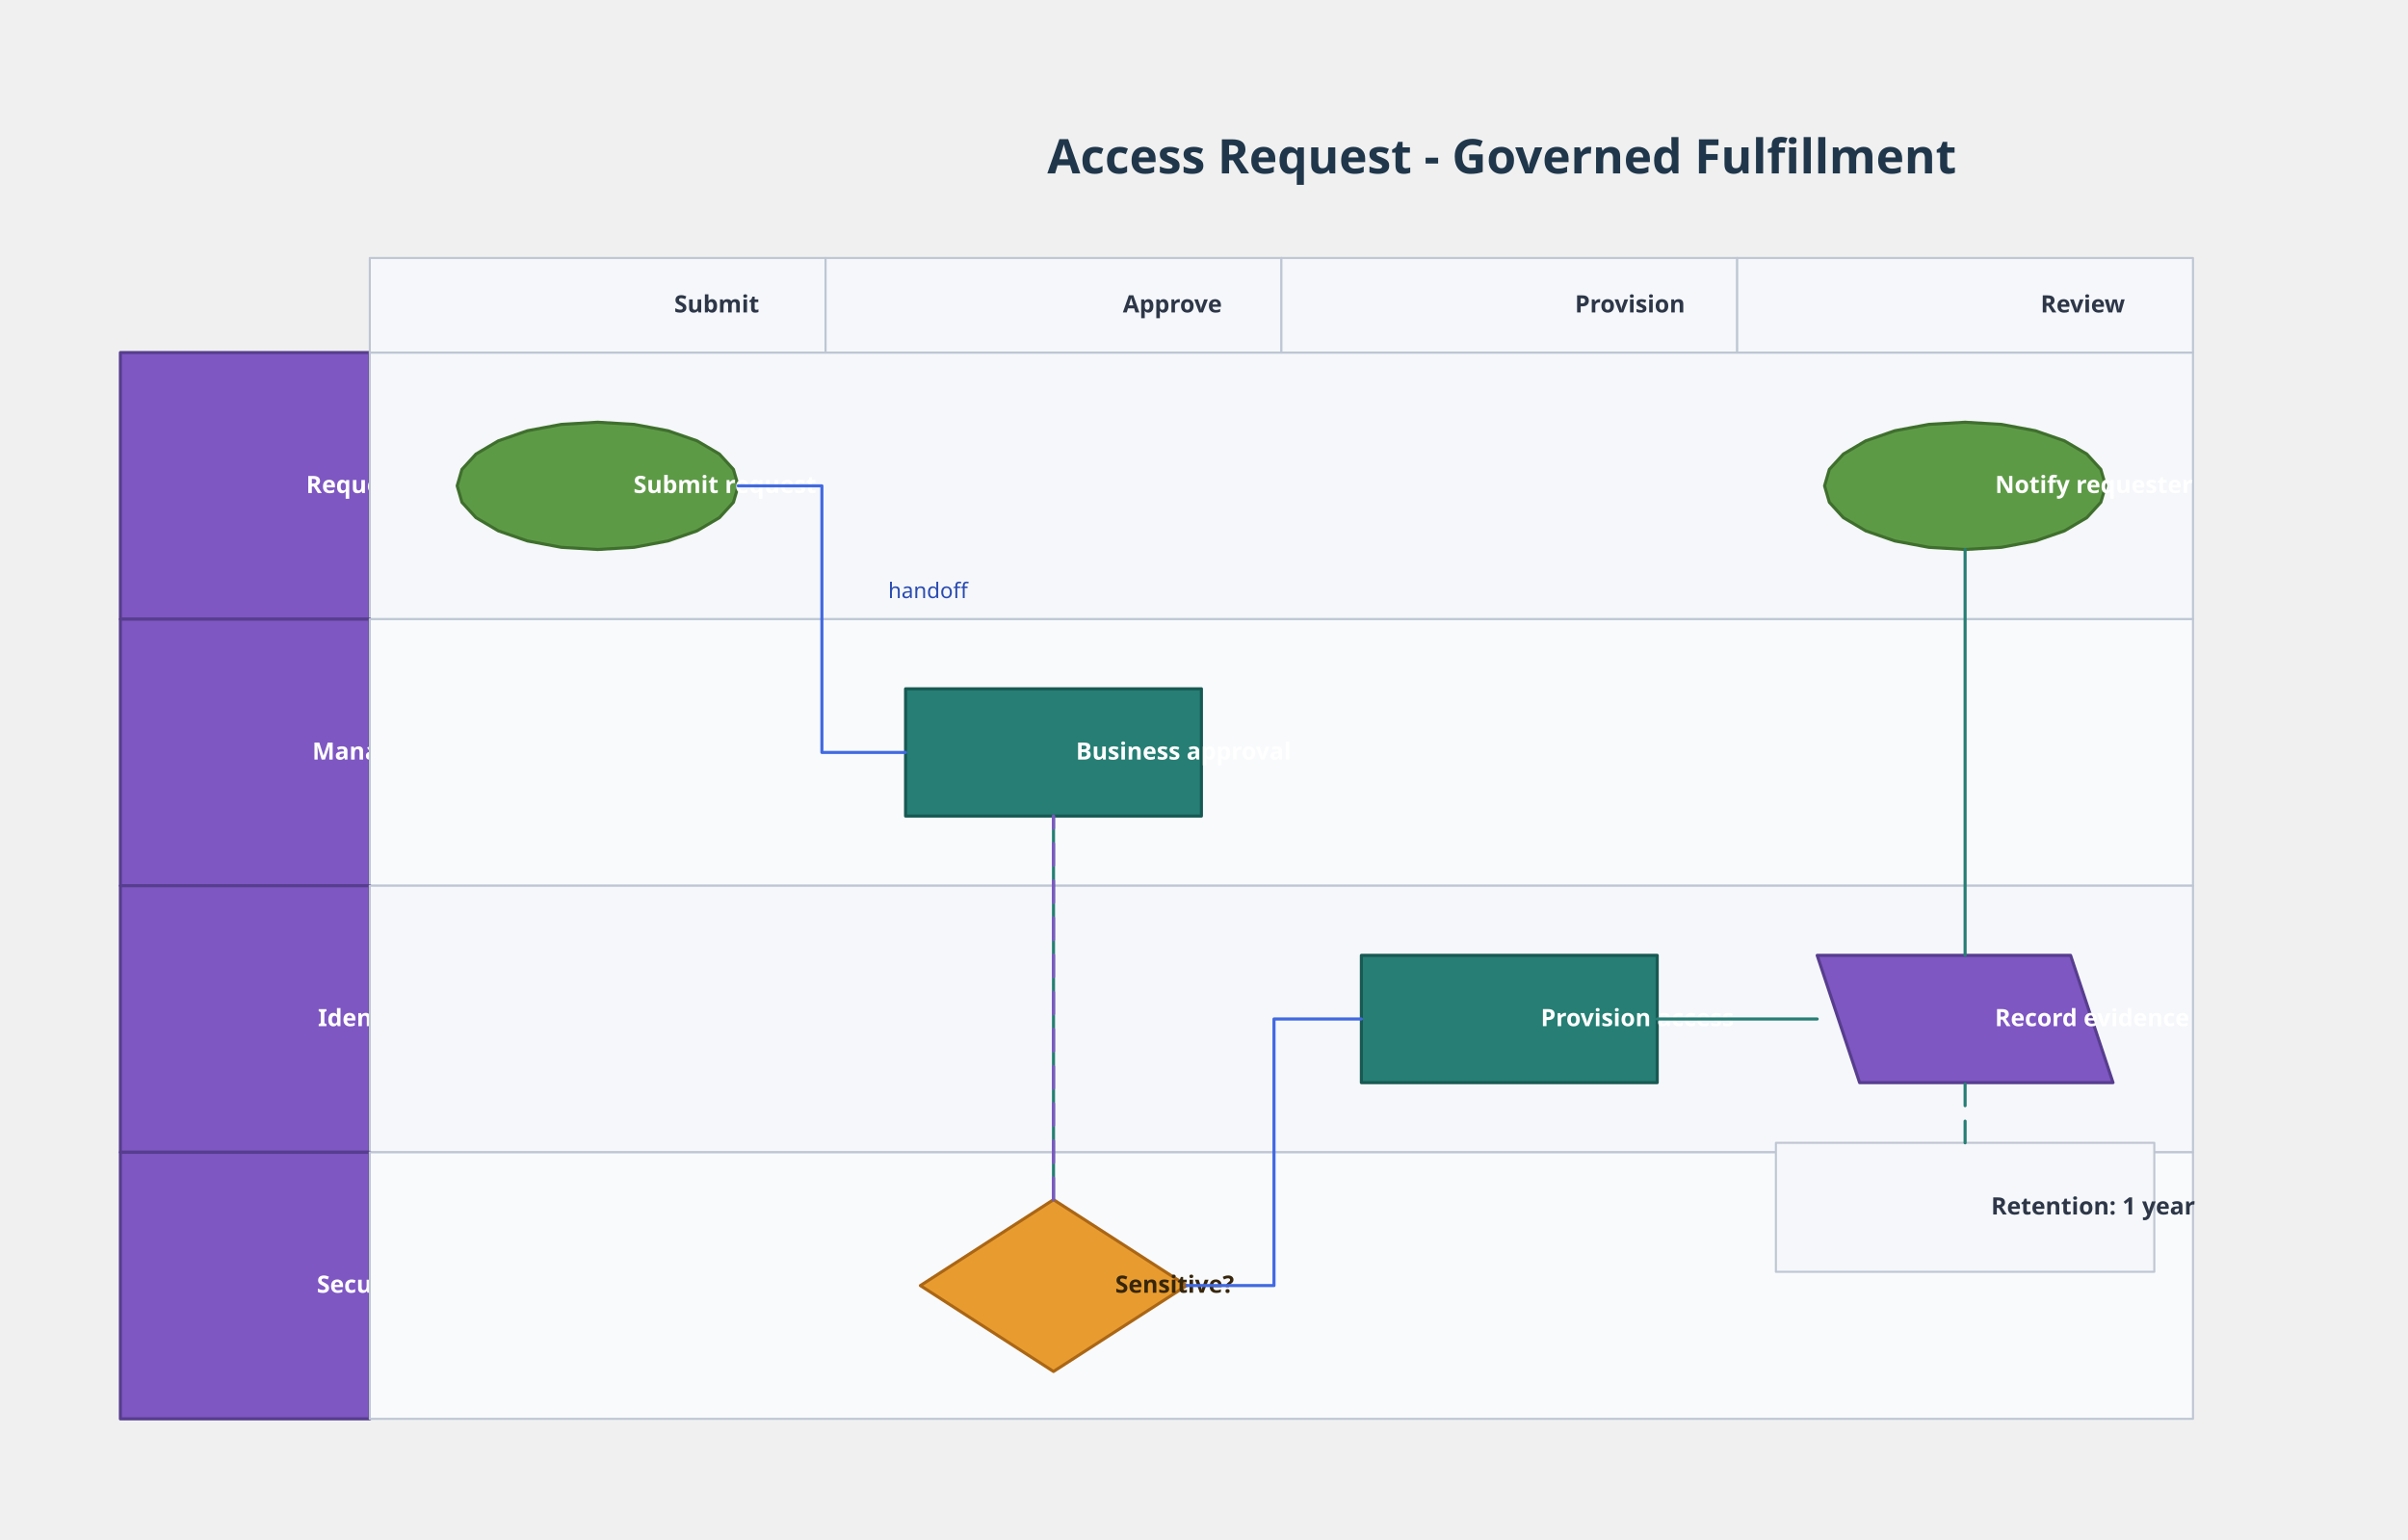
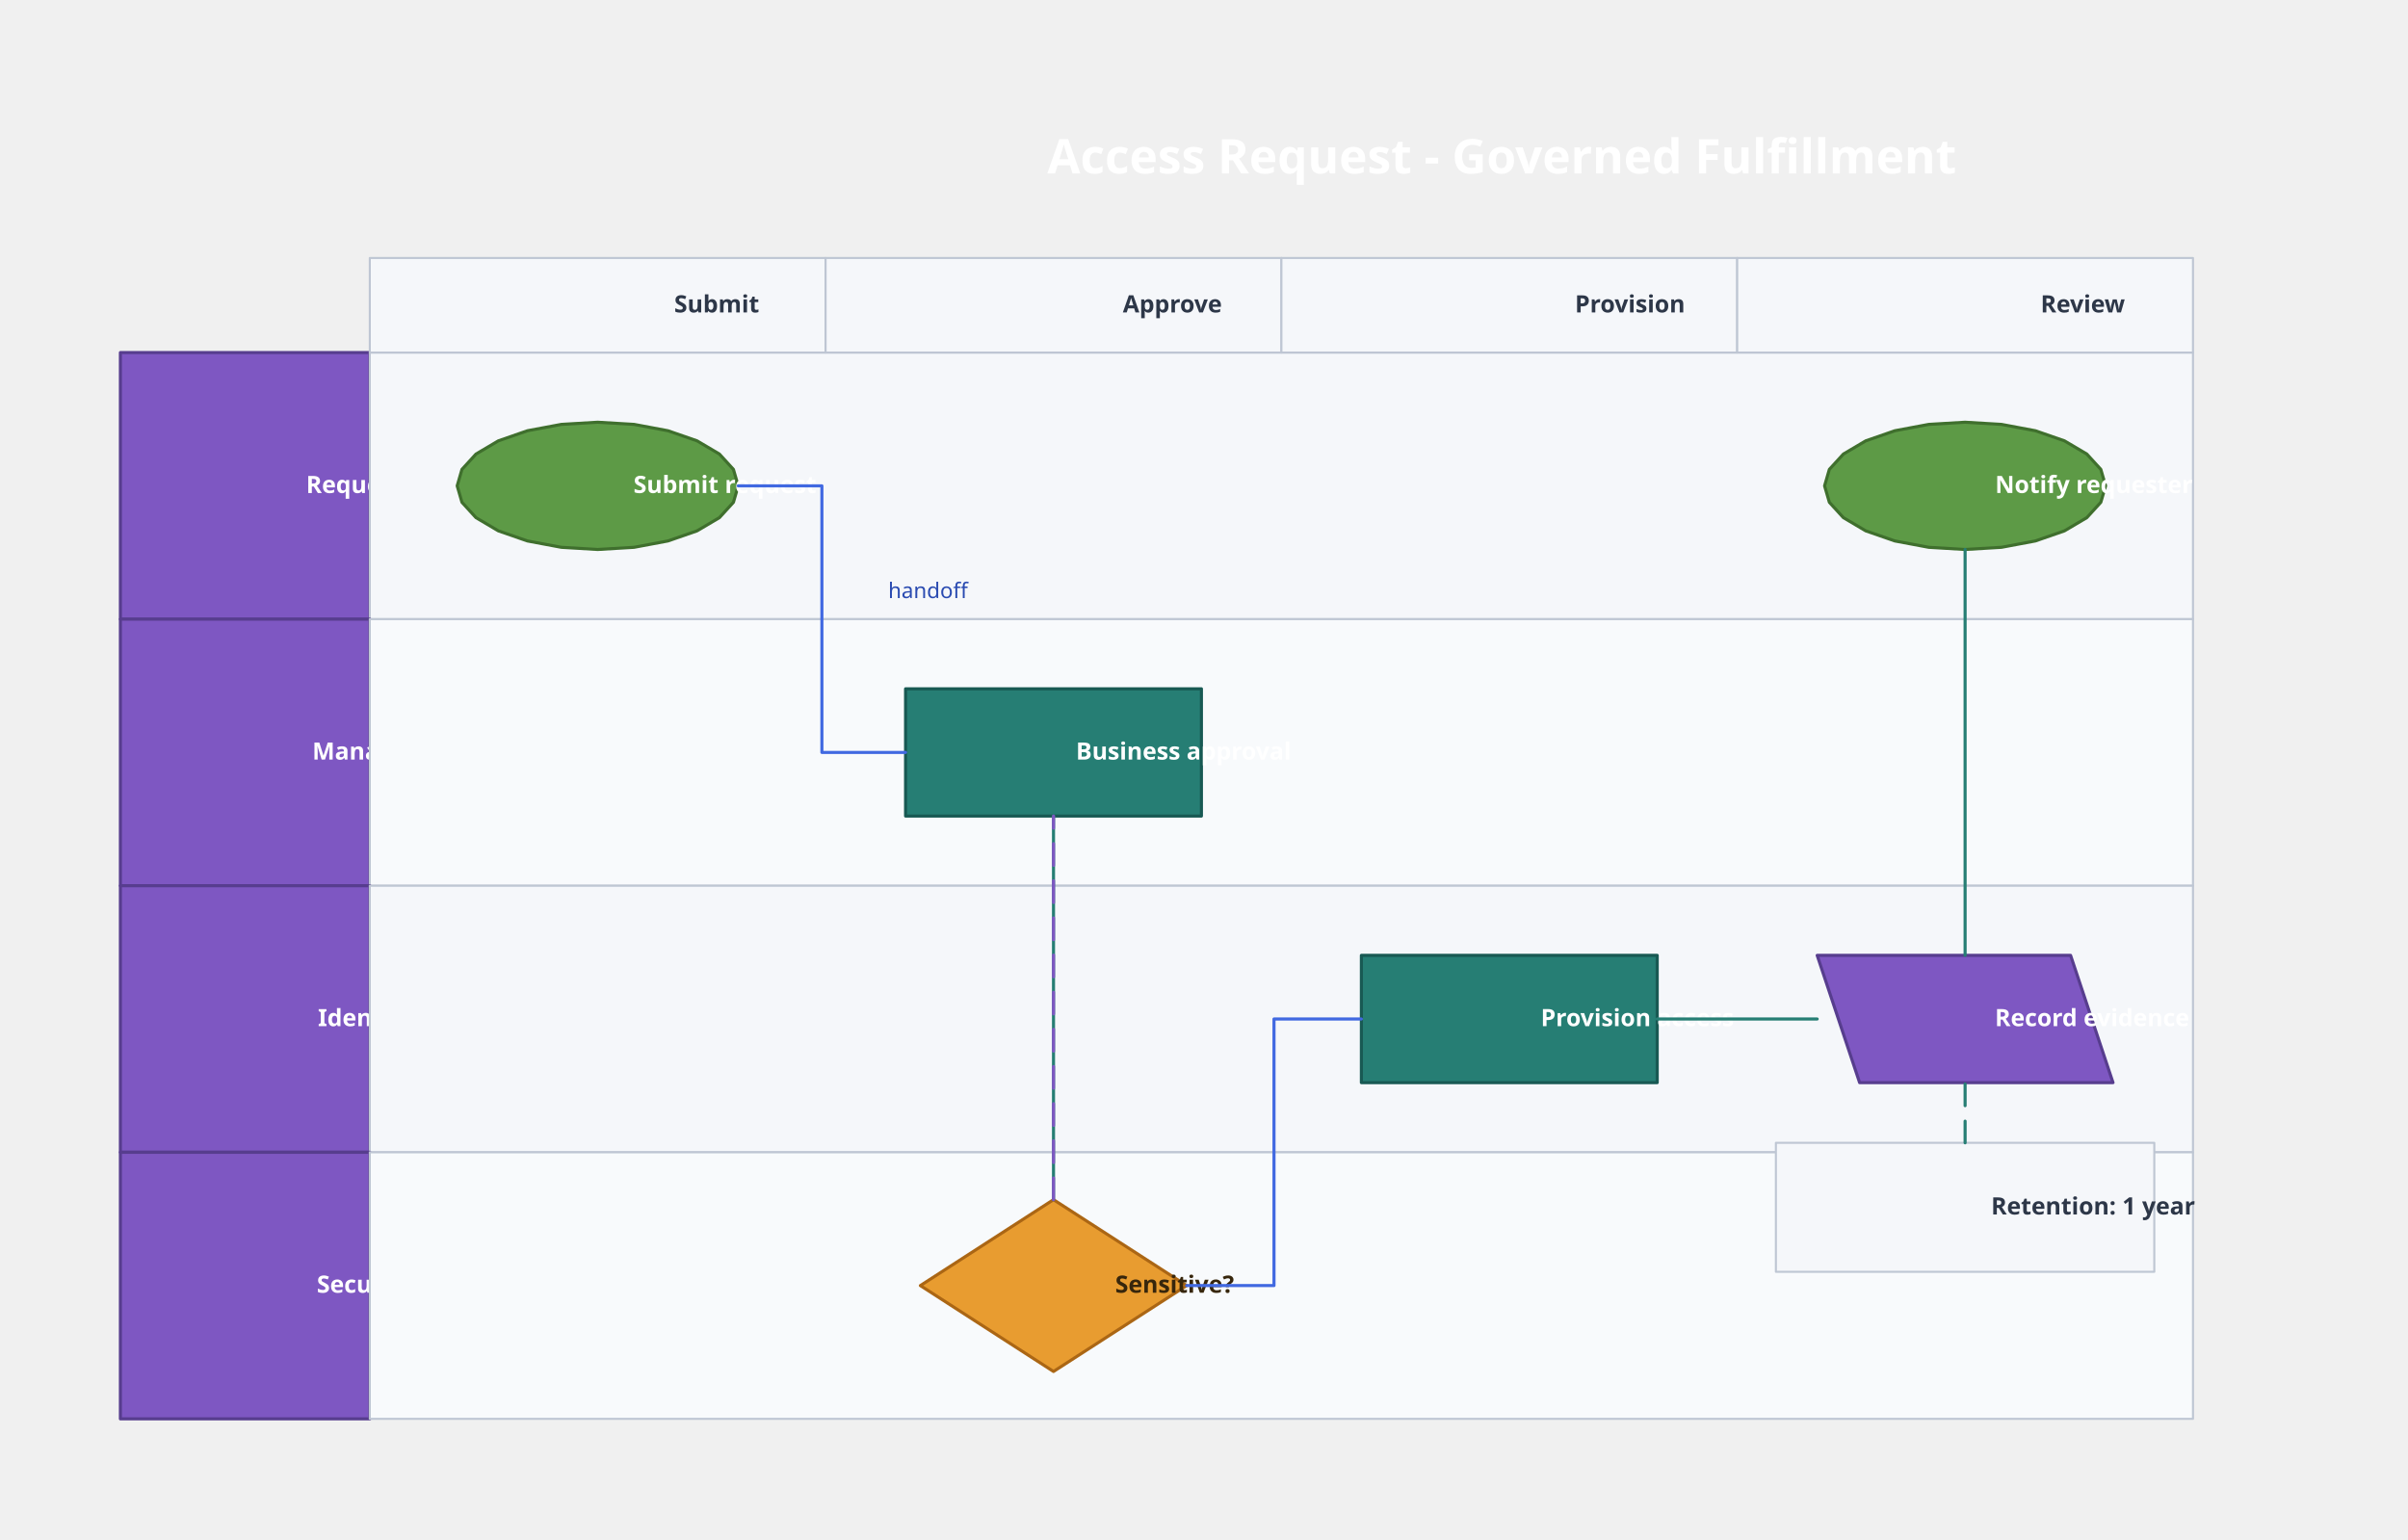
<svg xmlns="http://www.w3.org/2000/svg" xmlns:ns1="http://schemas.microsoft.com/visio/2003/SVGExtensions/" xmlns:xlink="http://www.w3.org/1999/xlink" width="14in" height="8.95in" viewBox="0 0 1008 644.4" xml:space="preserve" color-interpolation-filters="sRGB" class="st21">
  <ns1:documentProperties ns1:langID="1033" ns1:metric="true" ns1:viewMarkup="false" />
  <style type="text/css">
	
		.st1 {fill:#7e57c2;stroke:#573d8e;stroke-linecap:round;stroke-linejoin:round;stroke-width:1.296}
		.st2 {fill:#ffffff;font-family:Calibri;font-size:0.833em;font-weight:bold}
		.st3 {fill:#f5f7fa;stroke:#bec6d3;stroke-linecap:round;stroke-linejoin:round;stroke-width:0.864}
		.st4 {fill:#f8fafc;stroke:#bec6d3;stroke-linecap:round;stroke-linejoin:round;stroke-width:0.864}
		.st5 {fill:#2d3748;font-family:Calibri;font-size:0.833em;font-weight:bold}
		.st6 {fill:#5d9a46;stroke:#3f6f2d;stroke-linecap:round;stroke-linejoin:round;stroke-width:1.296}
		.st7 {fill:#267e74;stroke:#185953;stroke-linecap:round;stroke-linejoin:round;stroke-width:1.296}
		.st8 {fill:#e89c30;stroke:#ab6614;stroke-linecap:round;stroke-linejoin:round;stroke-width:1.296}
		.st9 {fill:#37260c;font-family:Calibri;font-size:0.833em;font-weight:bold}
		.st10 {fill:none;stroke:none;stroke-linecap:round;stroke-linejoin:round;stroke-width:1}
- 		.st11 {fill:#20374b;font-family:Calibri;font-size:1.667em;font-weight:bold}
+ 		.st11 {fill:#ffffff;font-family:Calibri;font-size:1.667em;font-weight:bold}
		.st12 {fill:none}
		.st13 {stroke:#4169e1;stroke-linecap:round;stroke-linejoin:round;stroke-width:1.296}
		.st14 {fill:#4169e1;fill-opacity:1;stroke:#4169e1;stroke-opacity:1;stroke-width:0.34}
		.st15 {fill:#2a4bb1;font-family:Calibri;font-size:0.75em}
		.st16 {stroke:#267e74;stroke-linecap:round;stroke-linejoin:round;stroke-width:1.296}
		.st17 {fill:#267e74;fill-opacity:1;stroke:#267e74;stroke-opacity:1;stroke-width:0.34}
		.st18 {stroke:#7e57c2;stroke-dasharray:9.072,6.48;stroke-linecap:round;stroke-linejoin:round;stroke-width:1.296}
		.st19 {fill:#7e57c2;fill-opacity:1;stroke:#7e57c2;stroke-opacity:1;stroke-width:0.34}
		.st20 {stroke:#267e74;stroke-dasharray:9.072,6.48;stroke-linecap:round;stroke-linejoin:round;stroke-width:1.296}
		.st21 {fill:none;fill-rule:evenodd;font-size:12px;overflow:visible;stroke-linecap:square;stroke-miterlimit:3}
	
	</style>
  <defs id="Markers">
    <g id="lend13">
      <path d="M 3 1 L 0 0 L 3 -1 L 3 1 " style="stroke:none" />
    </g>
    <marker id="mrkr13-61" class="st14" ns1:arrowType="13" ns1:arrowSize="2" ns1:setback="8.83333" refX="-8.833" orient="auto" markerUnits="strokeWidth" overflow="visible">
      <use xlink:href="#lend13" transform="scale(-2.944444,-2.944444) " />
    </marker>
    <marker id="mrkr13-67" class="st17" ns1:arrowType="13" ns1:arrowSize="2" ns1:setback="8.83333" refX="-8.833" orient="auto" markerUnits="strokeWidth" overflow="visible">
      <use xlink:href="#lend13" transform="scale(-2.944444,-2.944444) " />
    </marker>
    <marker id="mrkr13-72" class="st19" ns1:arrowType="13" ns1:arrowSize="2" ns1:setback="8.83333" refX="-8.833" orient="auto" markerUnits="strokeWidth" overflow="visible">
      <use xlink:href="#lend13" transform="scale(-2.944444,-2.944444) " />
    </marker>
  </defs>
  <g ns1:mID="0" ns1:index="1" ns1:groupContext="foregroundPage">
    <ns1:userDefs>
      <ns1:ud ns1:nameU="msvThemeOrder" ns1:val="VT0(0):26" />
    </ns1:userDefs>
    <ns1:pageProperties ns1:drawingScale="1" ns1:pageScale="1" ns1:drawingUnits="0" ns1:shadowOffsetX="8.50394" ns1:shadowOffsetY="-8.50394" />
    <ns1:layer ns1:name="Annotations" ns1:index="0" />
    <g id="shape1-1" ns1:mID="1" ns1:groupContext="shape" transform="translate(50.4,-385.2)">
      <ns1:textBlock ns1:margins="rect(0,0,0,0)" ns1:tabSpace="42.5197" />
      <ns1:textRect cx="52.2" cy="588.6" width="104.4" height="111.6" />
      <rect x="0" y="532.8" width="104.4" height="111.6" class="st1" />
      <text x="30.96" y="591.6" class="st2" ns1:langID="1033">
        <ns1:paragraph ns1:horizAlign="1" />
        <ns1:tabList />Requester</text>
    </g>
    <g id="shape2-4" ns1:mID="2" ns1:groupContext="shape" transform="translate(154.8,-385.2)">
      <rect x="0" y="532.8" width="763.2" height="111.6" class="st3" />
    </g>
    <g id="shape3-6" ns1:mID="3" ns1:groupContext="shape" transform="translate(50.4,-273.6)">
      <ns1:textBlock ns1:margins="rect(0,0,0,0)" ns1:tabSpace="42.5197" />
      <ns1:textRect cx="52.2" cy="588.6" width="104.4" height="111.6" />
      <rect x="0" y="532.8" width="104.4" height="111.6" class="st1" />
      <text x="33.55" y="591.6" class="st2" ns1:langID="1033">
        <ns1:paragraph ns1:horizAlign="1" />
        <ns1:tabList />Manager</text>
    </g>
    <g id="shape4-9" ns1:mID="4" ns1:groupContext="shape" transform="translate(154.8,-273.6)">
      <rect x="0" y="532.8" width="763.2" height="111.6" class="st4" />
    </g>
    <g id="shape5-11" ns1:mID="5" ns1:groupContext="shape" transform="translate(50.4,-162)">
      <ns1:textBlock ns1:margins="rect(0,0,0,0)" ns1:tabSpace="42.5197" />
      <ns1:textRect cx="52.2" cy="588.6" width="104.4" height="111.6" />
      <rect x="0" y="532.8" width="104.4" height="111.6" class="st1" />
      <text x="35.92" y="591.6" class="st2" ns1:langID="1033">
        <ns1:paragraph ns1:horizAlign="1" />
        <ns1:tabList />Identity</text>
    </g>
    <g id="shape6-14" ns1:mID="6" ns1:groupContext="shape" transform="translate(154.8,-162)">
      <rect x="0" y="532.8" width="763.2" height="111.6" class="st3" />
    </g>
    <g id="shape7-16" ns1:mID="7" ns1:groupContext="shape" transform="translate(50.4,-50.4)">
      <ns1:textBlock ns1:margins="rect(0,0,0,0)" ns1:tabSpace="42.5197" />
      <ns1:textRect cx="52.2" cy="588.6" width="104.4" height="111.6" />
      <rect x="0" y="532.8" width="104.4" height="111.6" class="st1" />
      <text x="35.44" y="591.6" class="st2" ns1:langID="1033">
        <ns1:paragraph ns1:horizAlign="1" />
        <ns1:tabList />Security</text>
    </g>
    <g id="shape8-19" ns1:mID="8" ns1:groupContext="shape" transform="translate(154.8,-50.4)">
      <rect x="0" y="532.8" width="763.2" height="111.6" class="st4" />
    </g>
    <g id="shape9-21" ns1:mID="9" ns1:groupContext="shape" transform="translate(154.8,-496.8)">
      <ns1:textBlock ns1:margins="rect(0,0,0,0)" ns1:tabSpace="42.5197" />
      <ns1:textRect cx="95.4" cy="624.6" width="190.8" height="39.6" />
      <rect x="0" y="604.8" width="190.8" height="39.6" class="st3" />
      <text x="80.64" y="627.6" class="st5" ns1:langID="1033">
        <ns1:paragraph ns1:horizAlign="1" />
        <ns1:tabList />Submit</text>
    </g>
    <g id="shape10-24" ns1:mID="10" ns1:groupContext="shape" transform="translate(345.6,-496.8)">
      <ns1:textBlock ns1:margins="rect(0,0,0,0)" ns1:tabSpace="42.5197" />
      <ns1:textRect cx="95.4" cy="624.6" width="190.8" height="39.6" />
      <rect x="0" y="604.8" width="190.8" height="39.6" class="st3" />
      <text x="77.66" y="627.6" class="st5" ns1:langID="1033">
        <ns1:paragraph ns1:horizAlign="1" />
        <ns1:tabList />Approve</text>
    </g>
    <g id="shape11-27" ns1:mID="11" ns1:groupContext="shape" transform="translate(536.4,-496.8)">
      <ns1:textBlock ns1:margins="rect(0,0,0,0)" ns1:tabSpace="42.5197" />
      <ns1:textRect cx="95.4" cy="624.6" width="190.8" height="39.6" />
      <rect x="0" y="604.8" width="190.8" height="39.6" class="st3" />
      <text x="76.09" y="627.6" class="st5" ns1:langID="1033">
        <ns1:paragraph ns1:horizAlign="1" />
        <ns1:tabList />Provision</text>
    </g>
    <g id="shape12-30" ns1:mID="12" ns1:groupContext="shape" transform="translate(727.2,-496.8)">
      <ns1:textBlock ns1:margins="rect(0,0,0,0)" ns1:tabSpace="42.5197" />
      <ns1:textRect cx="95.4" cy="624.6" width="190.8" height="39.6" />
      <rect x="0" y="604.8" width="190.8" height="39.6" class="st3" />
      <text x="80.23" y="627.6" class="st5" ns1:langID="1033">
        <ns1:paragraph ns1:horizAlign="1" />
        <ns1:tabList />Review</text>
    </g>
    <g id="shape13-33" ns1:mID="13" ns1:groupContext="shape" transform="translate(191.376,-414.36)">
      <ns1:textBlock ns1:margins="rect(0,0,0,0)" ns1:tabSpace="42.5197" />
      <ns1:textRect cx="58.824" cy="617.76" width="117.65" height="53.28" />
      <path d="M117.65 617.76 L115.64 610.87 L109.77 604.44 L100.42 598.92 L88.24 594.69 L74.05 592.03 L58.82 591.12 L43.6        592.03 L29.41 594.69 L17.23 598.92 L7.88 604.44 L2 610.87 L0 617.76 L2 624.65 L7.88 631.08 L17.23 636.6        L29.41 640.83 L43.6 643.49 L58.82 644.4 L74.05 643.49 L88.24 640.83 L100.42 636.6 L109.77 631.08 L115.64        624.65 L117.65 617.76 Z" class="st6" />
      <text x="27.03" y="620.76" class="st2" ns1:langID="1033">
        <ns1:paragraph ns1:horizAlign="1" />
        <ns1:tabList />Submit request</text>
    </g>
    <g id="shape14-36" ns1:mID="14" ns1:groupContext="shape" transform="translate(379.08,-302.76)">
      <ns1:textBlock ns1:margins="rect(0,0,0,0)" ns1:tabSpace="42.5197" />
      <ns1:textRect cx="61.92" cy="617.76" width="123.84" height="53.28" />
      <rect x="0" y="591.12" width="123.84" height="53.28" class="st7" />
      <text x="24.53" y="620.76" class="st2" ns1:langID="1033">
        <ns1:paragraph ns1:horizAlign="1" />
        <ns1:tabList />Business approval</text>
    </g>
    <g id="shape15-39" ns1:mID="15" ns1:groupContext="shape" transform="translate(385.272,-70.236)">
      <ns1:textBlock ns1:margins="rect(0,0,0,0)" ns1:tabSpace="42.5197" />
      <ns1:textRect cx="55.728" cy="608.436" width="111.46" height="71.928" />
      <path d="M55.73 644.4 L111.46 608.44 L55.73 572.47 L0 608.44 L55.73 644.4 Z" class="st8" />
      <text x="34.78" y="611.44" class="st9" ns1:langID="1033">
        <ns1:paragraph ns1:horizAlign="1" />
        <ns1:tabList />Sensitive?</text>
    </g>
    <g id="shape16-42" ns1:mID="16" ns1:groupContext="shape" transform="translate(569.88,-191.16)">
      <ns1:textBlock ns1:margins="rect(0,0,0,0)" ns1:tabSpace="42.5197" />
      <ns1:textRect cx="61.92" cy="617.76" width="123.84" height="53.28" />
      <rect x="0" y="591.12" width="123.84" height="53.28" class="st7" />
      <text x="28.32" y="620.76" class="st2" ns1:langID="1033">
        <ns1:paragraph ns1:horizAlign="1" />
        <ns1:tabList />Provision access</text>
    </g>
    <g id="shape17-45" ns1:mID="17" ns1:groupContext="shape" transform="translate(760.68,-191.16)">
      <ns1:textBlock ns1:margins="rect(0,0,0,0)" ns1:tabSpace="42.5197" />
      <ns1:textRect cx="61.92" cy="617.76" width="123.84" height="53.28" />
      <path d="M17.76 644.4 L123.84 644.4 L106.08 591.12 L0 591.12 L17.76 644.4 Z" class="st1" />
      <text x="27.61" y="620.76" class="st2" ns1:langID="1033">
        <ns1:paragraph ns1:horizAlign="1" />
        <ns1:tabList />Record evidence</text>
    </g>
    <g id="shape18-48" ns1:mID="18" ns1:groupContext="shape" transform="translate(763.776,-414.36)">
      <ns1:textBlock ns1:margins="rect(0,0,0,0)" ns1:tabSpace="42.5197" />
      <ns1:textRect cx="58.824" cy="617.76" width="117.65" height="53.28" />
      <path d="M117.65 617.76 L115.64 610.87 L109.77 604.44 L100.42 598.92 L88.24 594.69 L74.05 592.03 L58.82 591.12 L43.6        592.03 L29.41 594.69 L17.23 598.92 L7.88 604.44 L2 610.87 L0 617.76 L2 624.65 L7.88 631.08 L17.23 636.6        L29.41 640.83 L43.6 643.49 L58.82 644.4 L74.05 643.49 L88.24 640.83 L100.42 636.6 L109.77 631.08 L115.64        624.65 L117.65 617.76 Z" class="st6" />
      <text x="24.6" y="620.76" class="st2" ns1:langID="1033">
        <ns1:paragraph ns1:horizAlign="1" />
        <ns1:tabList />Notify requester</text>
    </g>
    <g id="shape19-51" ns1:mID="19" ns1:groupContext="shape" ns1:layerMember="0" transform="translate(743.4,-111.96)">
      <ns1:textBlock ns1:margins="rect(0,0,0,0)" ns1:tabSpace="42.5197" />
      <ns1:textRect cx="79.2" cy="617.4" width="158.4" height="54" />
      <rect x="0" y="590.4" width="158.4" height="54" class="st3" />
      <text x="43.3" y="620.4" class="st5" ns1:langID="1033">
        <ns1:paragraph ns1:horizAlign="1" />
        <ns1:tabList />Retention: 1 year</text>
    </g>
    <g id="shape20-54" ns1:mID="20" ns1:groupContext="shape" transform="translate(50.4,-561.6)">
      <ns1:textBlock ns1:margins="rect(0,0,0,0)" ns1:tabSpace="42.5197" />
      <ns1:textRect cx="453.6" cy="628.2" width="907.2" height="32.4" />
      <rect x="0" y="612" width="907.2" height="32.4" class="st10" />
      <text x="294.39" y="634.2" class="st11" ns1:langID="1033">
        <ns1:paragraph ns1:horizAlign="1" />
        <ns1:tabList />Access Request - Governed Fulfillment</text>
    </g>
    <g id="shape21-57" ns1:mID="21" ns1:groupContext="shape">
      <ns1:textBlock ns1:margins="rect(0,0,0,0)" ns1:tabSpace="42.5197" />
      <ns1:textRect cx="344.052" cy="247.68" width="79.2" height="21.6" />
      <path d="M309.02 203.4 L344.05 203.4 L344.05 315 L379.08 315 L309.02 203.4 Z" class="st12" />
      <path d="M309.02 203.4 L344.05 203.4 L344.05 315 L379.08 315" class="st13" />
      <text x="329.68" y="250.38" class="st15" ns1:langID="1033">
        <ns1:paragraph ns1:horizAlign="1" />
        <ns1:tabList />handoff</text>
    </g>
    <g id="shape22-63" ns1:mID="22" ns1:groupContext="shape">
      <path d="M441 341.64 L441 419.06 L441 502.24 L441 341.64 Z" class="st12" />
      <path d="M441 341.64 L441 419.06 L441 502.24" class="st16" />
    </g>
    <g id="shape23-68" ns1:mID="23" ns1:groupContext="shape">
      <path d="M441 502.24 L441 416.18 L441 341.64 L441 502.24 Z" class="st12" />
      <path d="M441 502.24 L441 416.18 L441 341.64" class="st18" />
    </g>
    <g id="shape24-73" ns1:mID="24" ns1:groupContext="shape">
      <path d="M496.73 538.2 L533.3 538.2 L533.3 426.6 L569.88 426.6 L496.73 538.2 Z" class="st12" />
      <path d="M496.73 538.2 L533.3 538.2 L533.3 426.6 L569.88 426.6" class="st13" />
    </g>
    <g id="shape25-77" ns1:mID="25" ns1:groupContext="shape">
      <path d="M693.72 426.6 L730.08 426.6 L760.68 426.6 L693.72 426.6 Z" class="st12" />
      <path d="M693.72 426.6 L730.08 426.6 L760.68 426.6" class="st16" />
    </g>
    <g id="shape26-81" ns1:mID="26" ns1:groupContext="shape">
      <path d="M822.6 399.96 L822.6 309.24 L822.6 230.04 L822.6 399.96 Z" class="st12" />
      <path d="M822.6 399.96 L822.6 309.24 L822.6 230.04" class="st16" />
    </g>
    <g id="shape27-85" ns1:mID="27" ns1:groupContext="shape" ns1:layerMember="0">
      <path d="M822.6 478.44 L822.6 460.08 L822.6 453.24 L822.6 478.44 Z" class="st12" />
      <path d="M822.6 478.44 L822.6 460.08 L822.6 453.24" class="st20" />
    </g>
  </g>
</svg>
